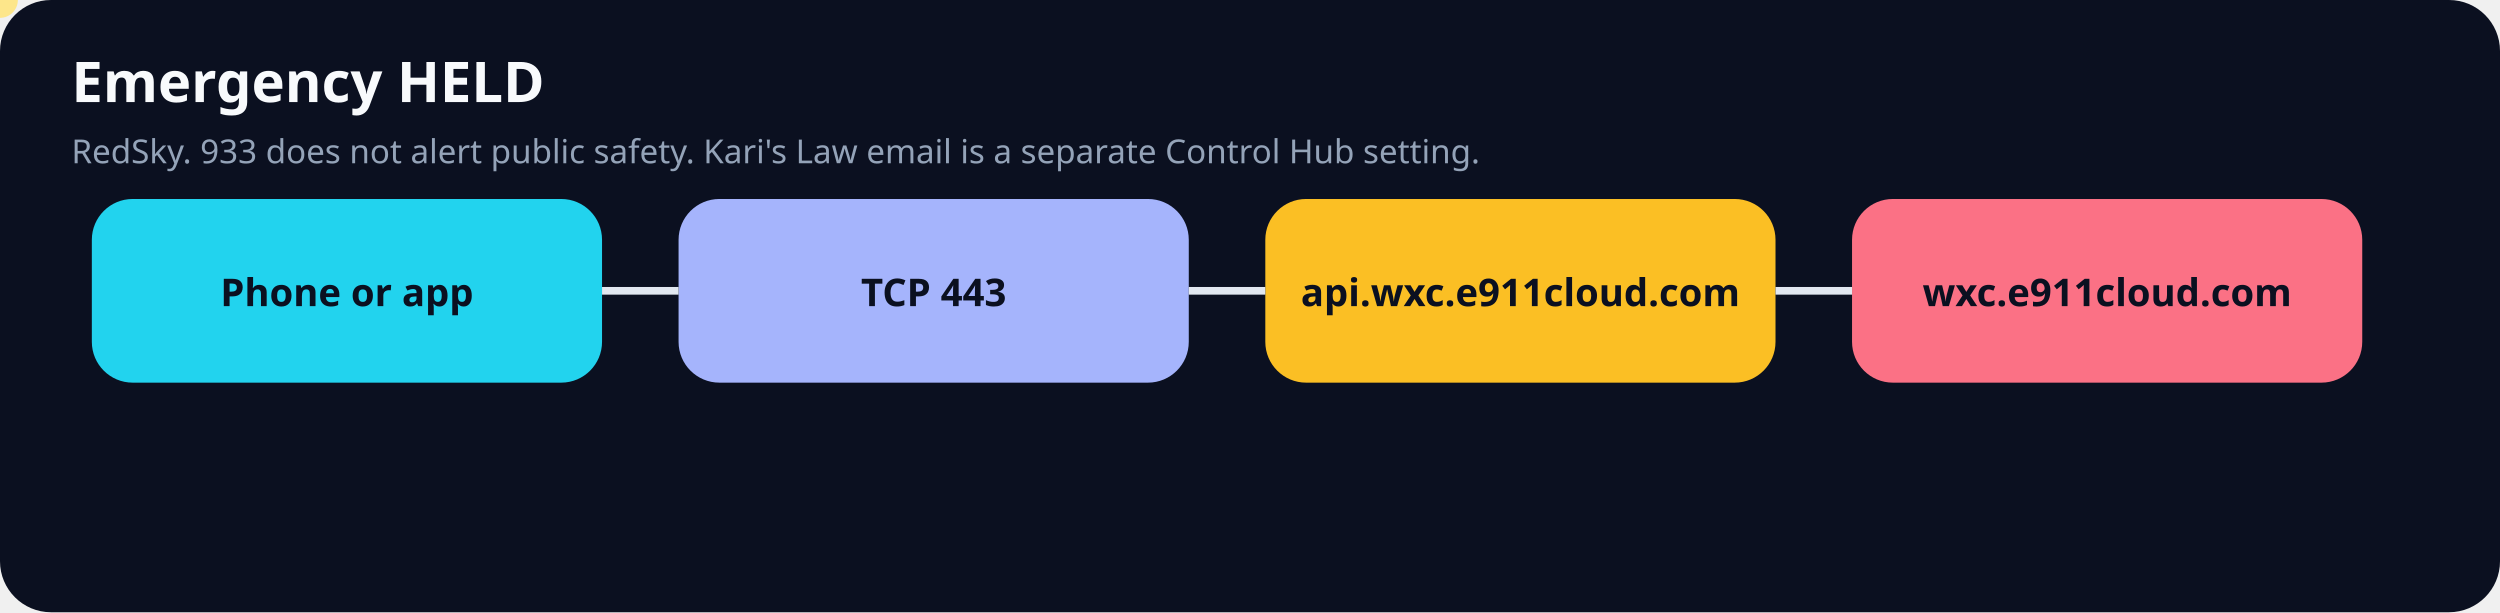
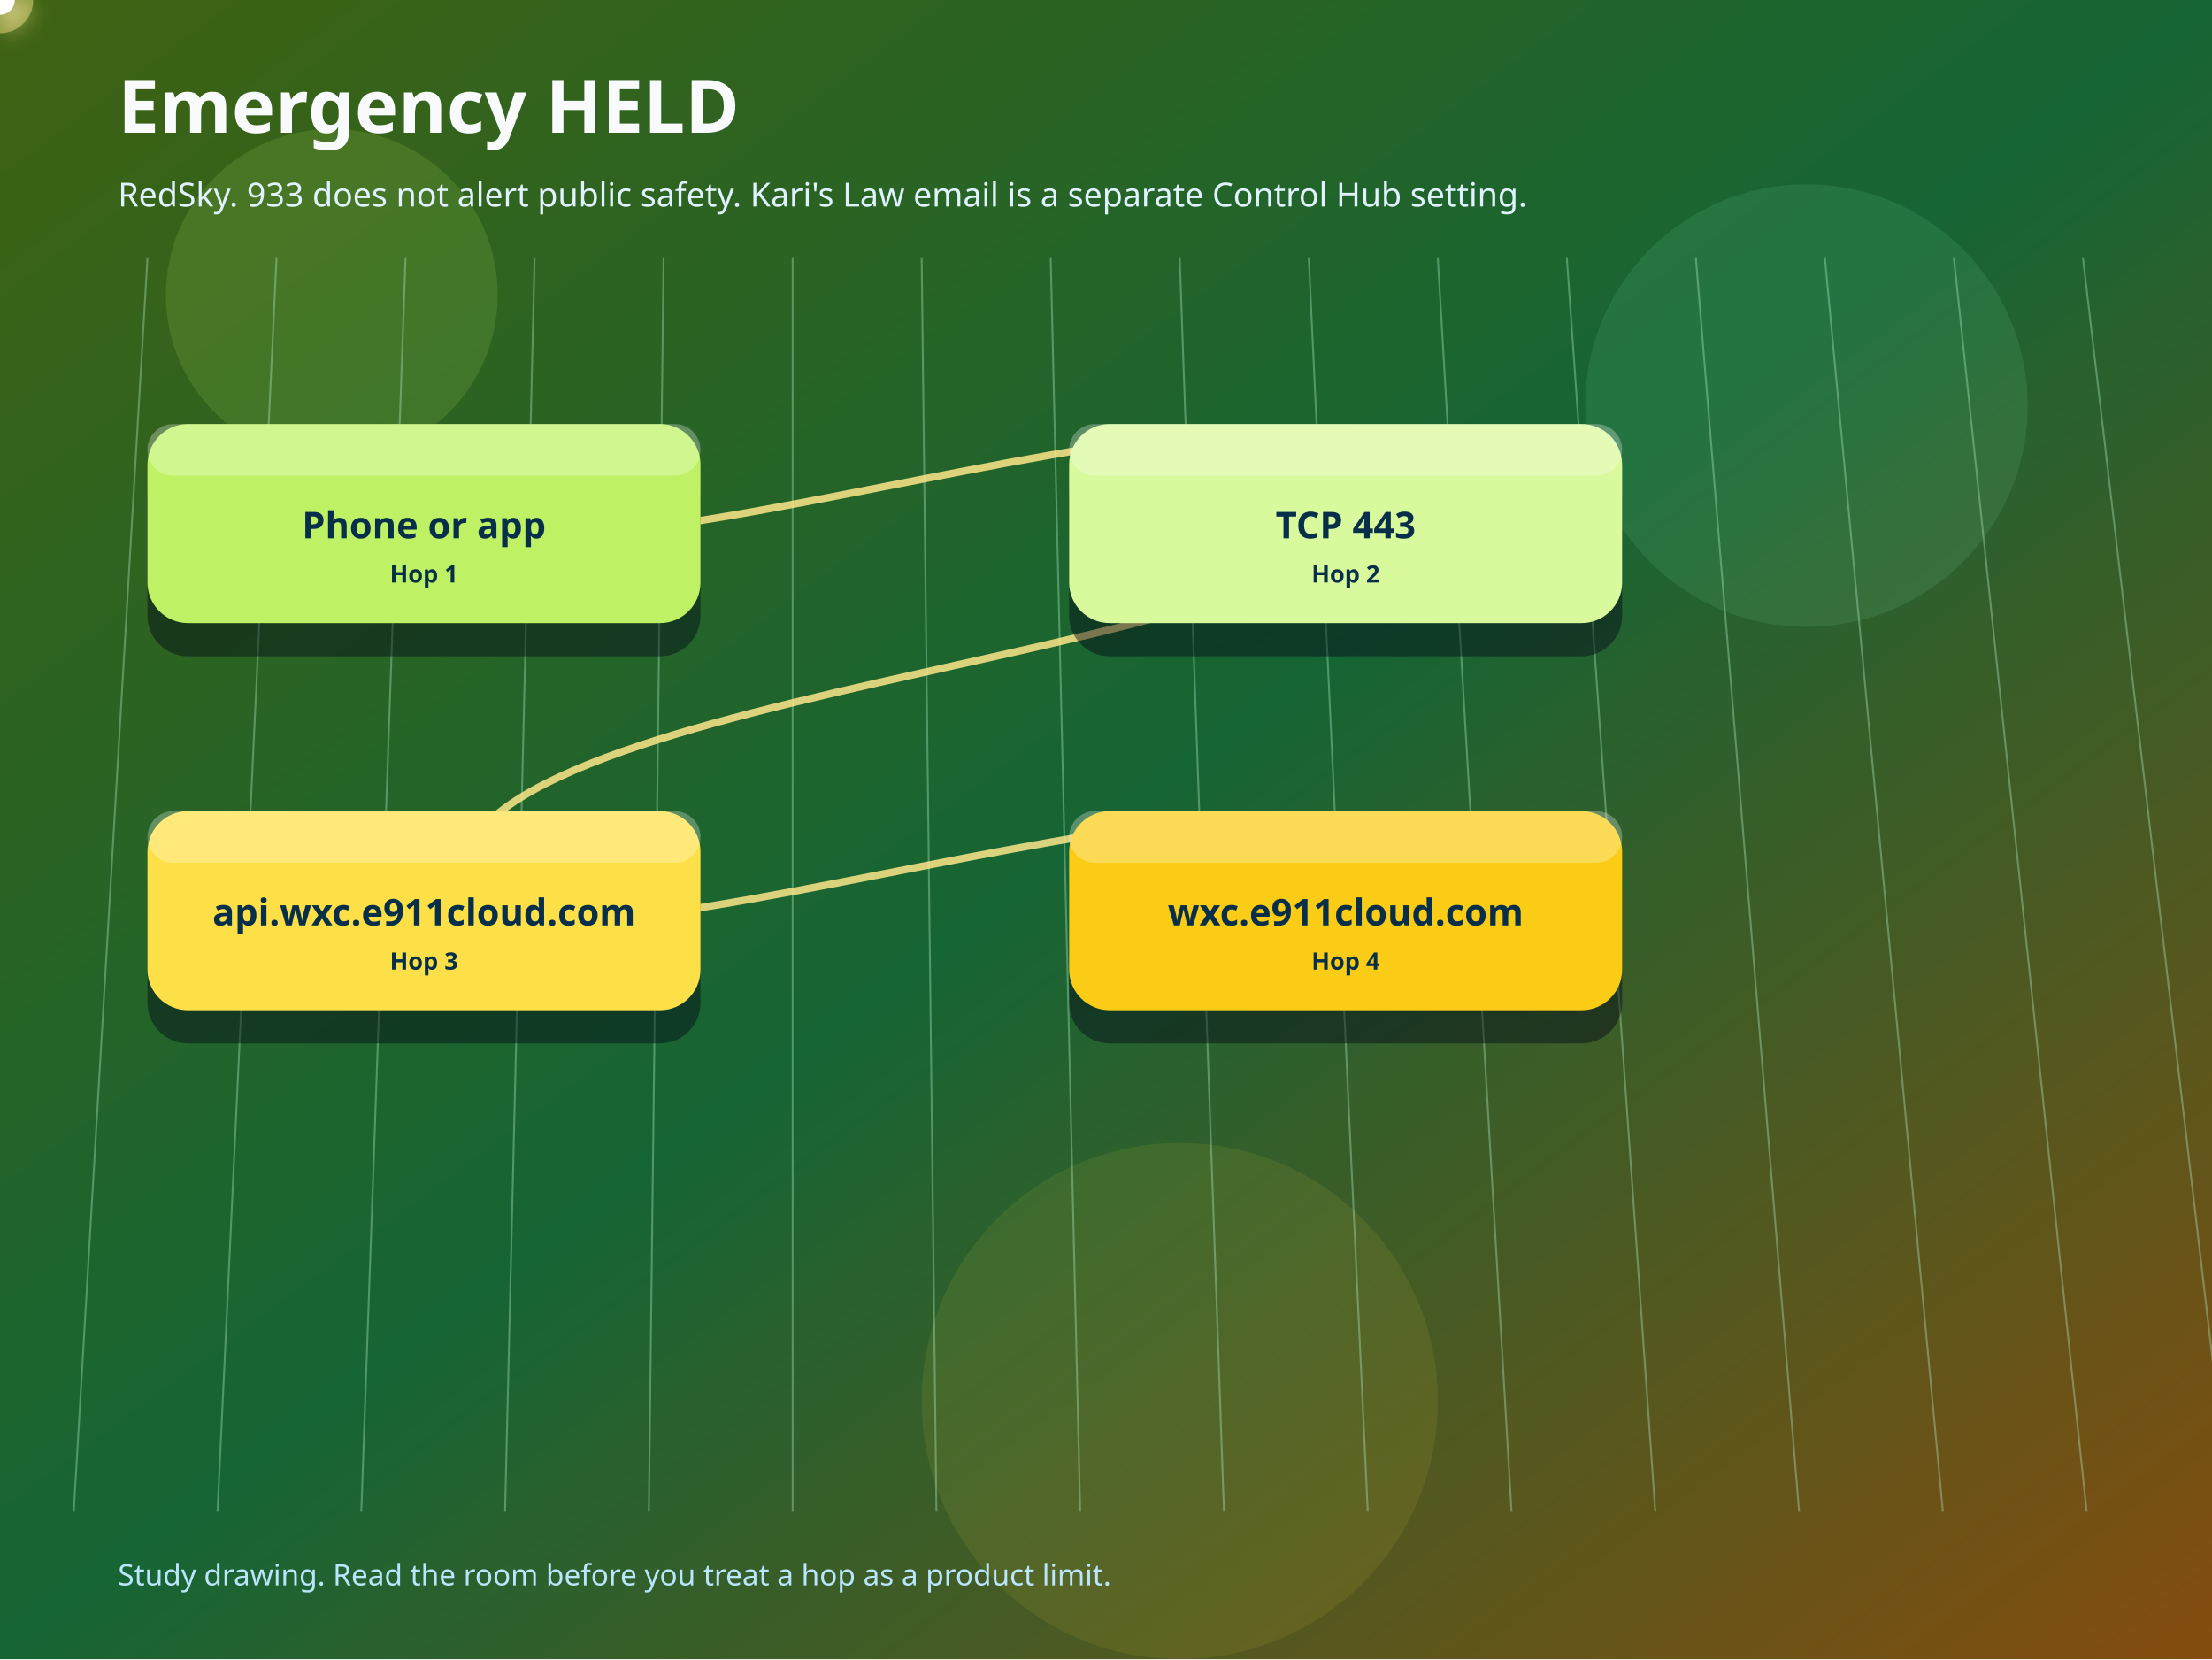
- <svg xmlns="http://www.w3.org/2000/svg" viewBox="0 0 980 240" role="img" aria-label="Emergency HELD">
-   <rect width="980" height="240" rx="20" fill="#0b1020" />
-   <text x="28" y="40" fill="#f8fafc" font-size="22" font-family="system-ui,sans-serif" font-weight="700">Emergency HELD</text>
-   <text x="28" y="64" fill="#94a3b8" font-size="13" font-family="system-ui,sans-serif">RedSky. 933 does not alert public safety. Kari's Law email is a separate Control Hub setting.</text>
-   <rect x="36" y="78" width="200" height="72" rx="16" fill="#22d3ee" />
-   <text x="136" y="120" text-anchor="middle" fill="#0b1020" font-size="15" font-family="system-ui,sans-serif" font-weight="700">Phone or app</text>
-   <rect x="266" y="78" width="200" height="72" rx="16" fill="#a5b4fc" />
-   <text x="366" y="120" text-anchor="middle" fill="#0b1020" font-size="15" font-family="system-ui,sans-serif" font-weight="700">TCP 443</text>
-   <path d="M236 114 H266" stroke="#e2e8f0" stroke-width="3" fill="none" />
-   <rect x="496" y="78" width="200" height="72" rx="16" fill="#fbbf24" />
-   <text x="596" y="120" text-anchor="middle" fill="#0b1020" font-size="15" font-family="system-ui,sans-serif" font-weight="700">api.wxc.e911cloud.com</text>
-   <path d="M466 114 H496" stroke="#e2e8f0" stroke-width="3" fill="none" />
-   <rect x="726" y="78" width="200" height="72" rx="16" fill="#fb7185" />
-   <text x="826" y="120" text-anchor="middle" fill="#0b1020" font-size="15" font-family="system-ui,sans-serif" font-weight="700">wxc.e911cloud.com</text>
-   <path d="M696 114 H726" stroke="#e2e8f0" stroke-width="3" fill="none" />
-   <circle r="7" fill="#fde68a">
-     <animateMotion dur="4.8s" repeatCount="indefinite" path="M136 114 H266 V114 H496 V114 H726" />
-   </circle>
+ <svg xmlns="http://www.w3.org/2000/svg" data-palette="5" viewBox="0 0 1200 900" role="img" aria-label="Emergency HELD">
+   <defs>
+     <linearGradient id="sky" x1="0" y1="0" x2="1" y2="1">
+       <stop offset="0" stop-color="#3f6212" />
+       <stop offset="0.5" stop-color="#166534" />
+       <stop offset="1" stop-color="#854d0e" />
+     </linearGradient>
+     <filter id="glow" x="-50%" y="-50%" width="200%" height="200%">
+       <feGaussianBlur stdDeviation="6" result="b" />
+       <feMerge>
+         <feMergeNode in="b" />
+         <feMergeNode in="SourceGraphic" />
+       </feMerge>
+     </filter>
+   </defs>
+   <rect width="1200" height="900" fill="url(#sky)" />
+   <g opacity="0.55">
+     <animateTransform attributeName="transform" type="translate" values="0 0; 0 18; 0 0" dur="14s" repeatCount="indefinite" />
+     <circle cx="180" cy="160" r="90" fill="#bef264" opacity="0.25" />
+     <circle cx="980" cy="220" r="120" fill="#86efac" opacity="0.2" />
+     <circle cx="640" cy="760" r="140" fill="#fde047" opacity="0.16" />
+   </g>
+   <g opacity="0.35" stroke="#bbf7d0" stroke-width="1">
+     <animateTransform attributeName="transform" type="translate" values="0 0; -12 8; 0 0" dur="18s" repeatCount="indefinite" />
+     <line x1="80" y1="140" x2="40" y2="820" />
+     <line x1="150" y1="140" x2="118" y2="820" />
+     <line x1="220" y1="140" x2="196" y2="820" />
+     <line x1="290" y1="140" x2="274" y2="820" />
+     <line x1="360" y1="140" x2="352" y2="820" />
+     <line x1="430" y1="140" x2="430" y2="820" />
+     <line x1="500" y1="140" x2="508" y2="820" />
+     <line x1="570" y1="140" x2="586" y2="820" />
+     <line x1="640" y1="140" x2="664" y2="820" />
+     <line x1="710" y1="140" x2="742" y2="820" />
+     <line x1="780" y1="140" x2="820" y2="820" />
+     <line x1="850" y1="140" x2="898" y2="820" />
+     <line x1="920" y1="140" x2="976" y2="820" />
+     <line x1="990" y1="140" x2="1054" y2="820" />
+     <line x1="1060" y1="140" x2="1132" y2="820" />
+     <line x1="1130" y1="140" x2="1210" y2="820" />
+   </g>
+   <text x="64" y="72" fill="#f8fafc" font-size="40" font-family="system-ui,sans-serif" font-weight="800">Emergency HELD</text>
+   <text x="64" y="112" fill="#e0f2fe" font-size="18" font-family="system-ui,sans-serif">RedSky. 933 does not alert public safety. Kari's Law email is a separate Control Hub setting.</text>
+   <path d="M 250 266 C 250 356 750 160 750 266 C 750 356 250 370 250 476 C 250 566 750 370 750 476" fill="none" stroke="#fde68a" stroke-width="4" stroke-linecap="round" opacity="0.85" />
+   <g class="hop">
+     <rect x="80" y="248" width="300" height="108" rx="22" fill="#020617" opacity="0.45" />
+     <rect x="80" y="230" width="300" height="108" rx="22" fill="#bef264" />
+     <rect x="80" y="230" width="300" height="28" rx="14" fill="#ffffff" opacity="0.28" />
+     <text x="230" y="292" text-anchor="middle" fill="#082f49" font-size="20" font-family="system-ui,sans-serif" font-weight="800">Phone or app</text>
+     <text x="230" y="316" text-anchor="middle" fill="#082f49" font-size="13" font-family="system-ui,sans-serif" font-weight="700">Hop 1</text>
+   </g>
+   <g class="hop">
+     <rect x="580" y="248" width="300" height="108" rx="22" fill="#020617" opacity="0.45" />
+     <rect x="580" y="230" width="300" height="108" rx="22" fill="#d9f99d" />
+     <rect x="580" y="230" width="300" height="28" rx="14" fill="#ffffff" opacity="0.28" />
+     <text x="730" y="292" text-anchor="middle" fill="#082f49" font-size="20" font-family="system-ui,sans-serif" font-weight="800">TCP 443</text>
+     <text x="730" y="316" text-anchor="middle" fill="#082f49" font-size="13" font-family="system-ui,sans-serif" font-weight="700">Hop 2</text>
+   </g>
+   <g class="hop">
+     <rect x="80" y="458" width="300" height="108" rx="22" fill="#020617" opacity="0.45" />
+     <rect x="80" y="440" width="300" height="108" rx="22" fill="#fde047" />
+     <rect x="80" y="440" width="300" height="28" rx="14" fill="#ffffff" opacity="0.28" />
+     <text x="230" y="502" text-anchor="middle" fill="#082f49" font-size="20" font-family="system-ui,sans-serif" font-weight="800">api.wxc.e911cloud.com</text>
+     <text x="230" y="526" text-anchor="middle" fill="#082f49" font-size="13" font-family="system-ui,sans-serif" font-weight="700">Hop 3</text>
+   </g>
+   <g class="hop">
+     <rect x="580" y="458" width="300" height="108" rx="22" fill="#020617" opacity="0.45" />
+     <rect x="580" y="440" width="300" height="108" rx="22" fill="#facc15" />
+     <rect x="580" y="440" width="300" height="28" rx="14" fill="#ffffff" opacity="0.28" />
+     <text x="730" y="502" text-anchor="middle" fill="#082f49" font-size="20" font-family="system-ui,sans-serif" font-weight="800">wxc.e911cloud.com</text>
+     <text x="730" y="526" text-anchor="middle" fill="#082f49" font-size="13" font-family="system-ui,sans-serif" font-weight="700">Hop 4</text>
+   </g>
+   <g filter="url(#glow)">
+     <animateMotion dur="6.5s" repeatCount="indefinite" path="M 250 266 C 250 356 750 160 750 266 C 750 356 250 370 250 476 C 250 566 750 370 750 476" />
+     <circle r="18" fill="#fde68a" opacity="0.45" />
+     <circle r="8" fill="#ffffff" />
+   </g>
+   <text x="64" y="860" fill="#bae6fd" font-size="16" font-family="system-ui,sans-serif">Study drawing. Read the room before you treat a hop as a product limit.</text>
</svg>
